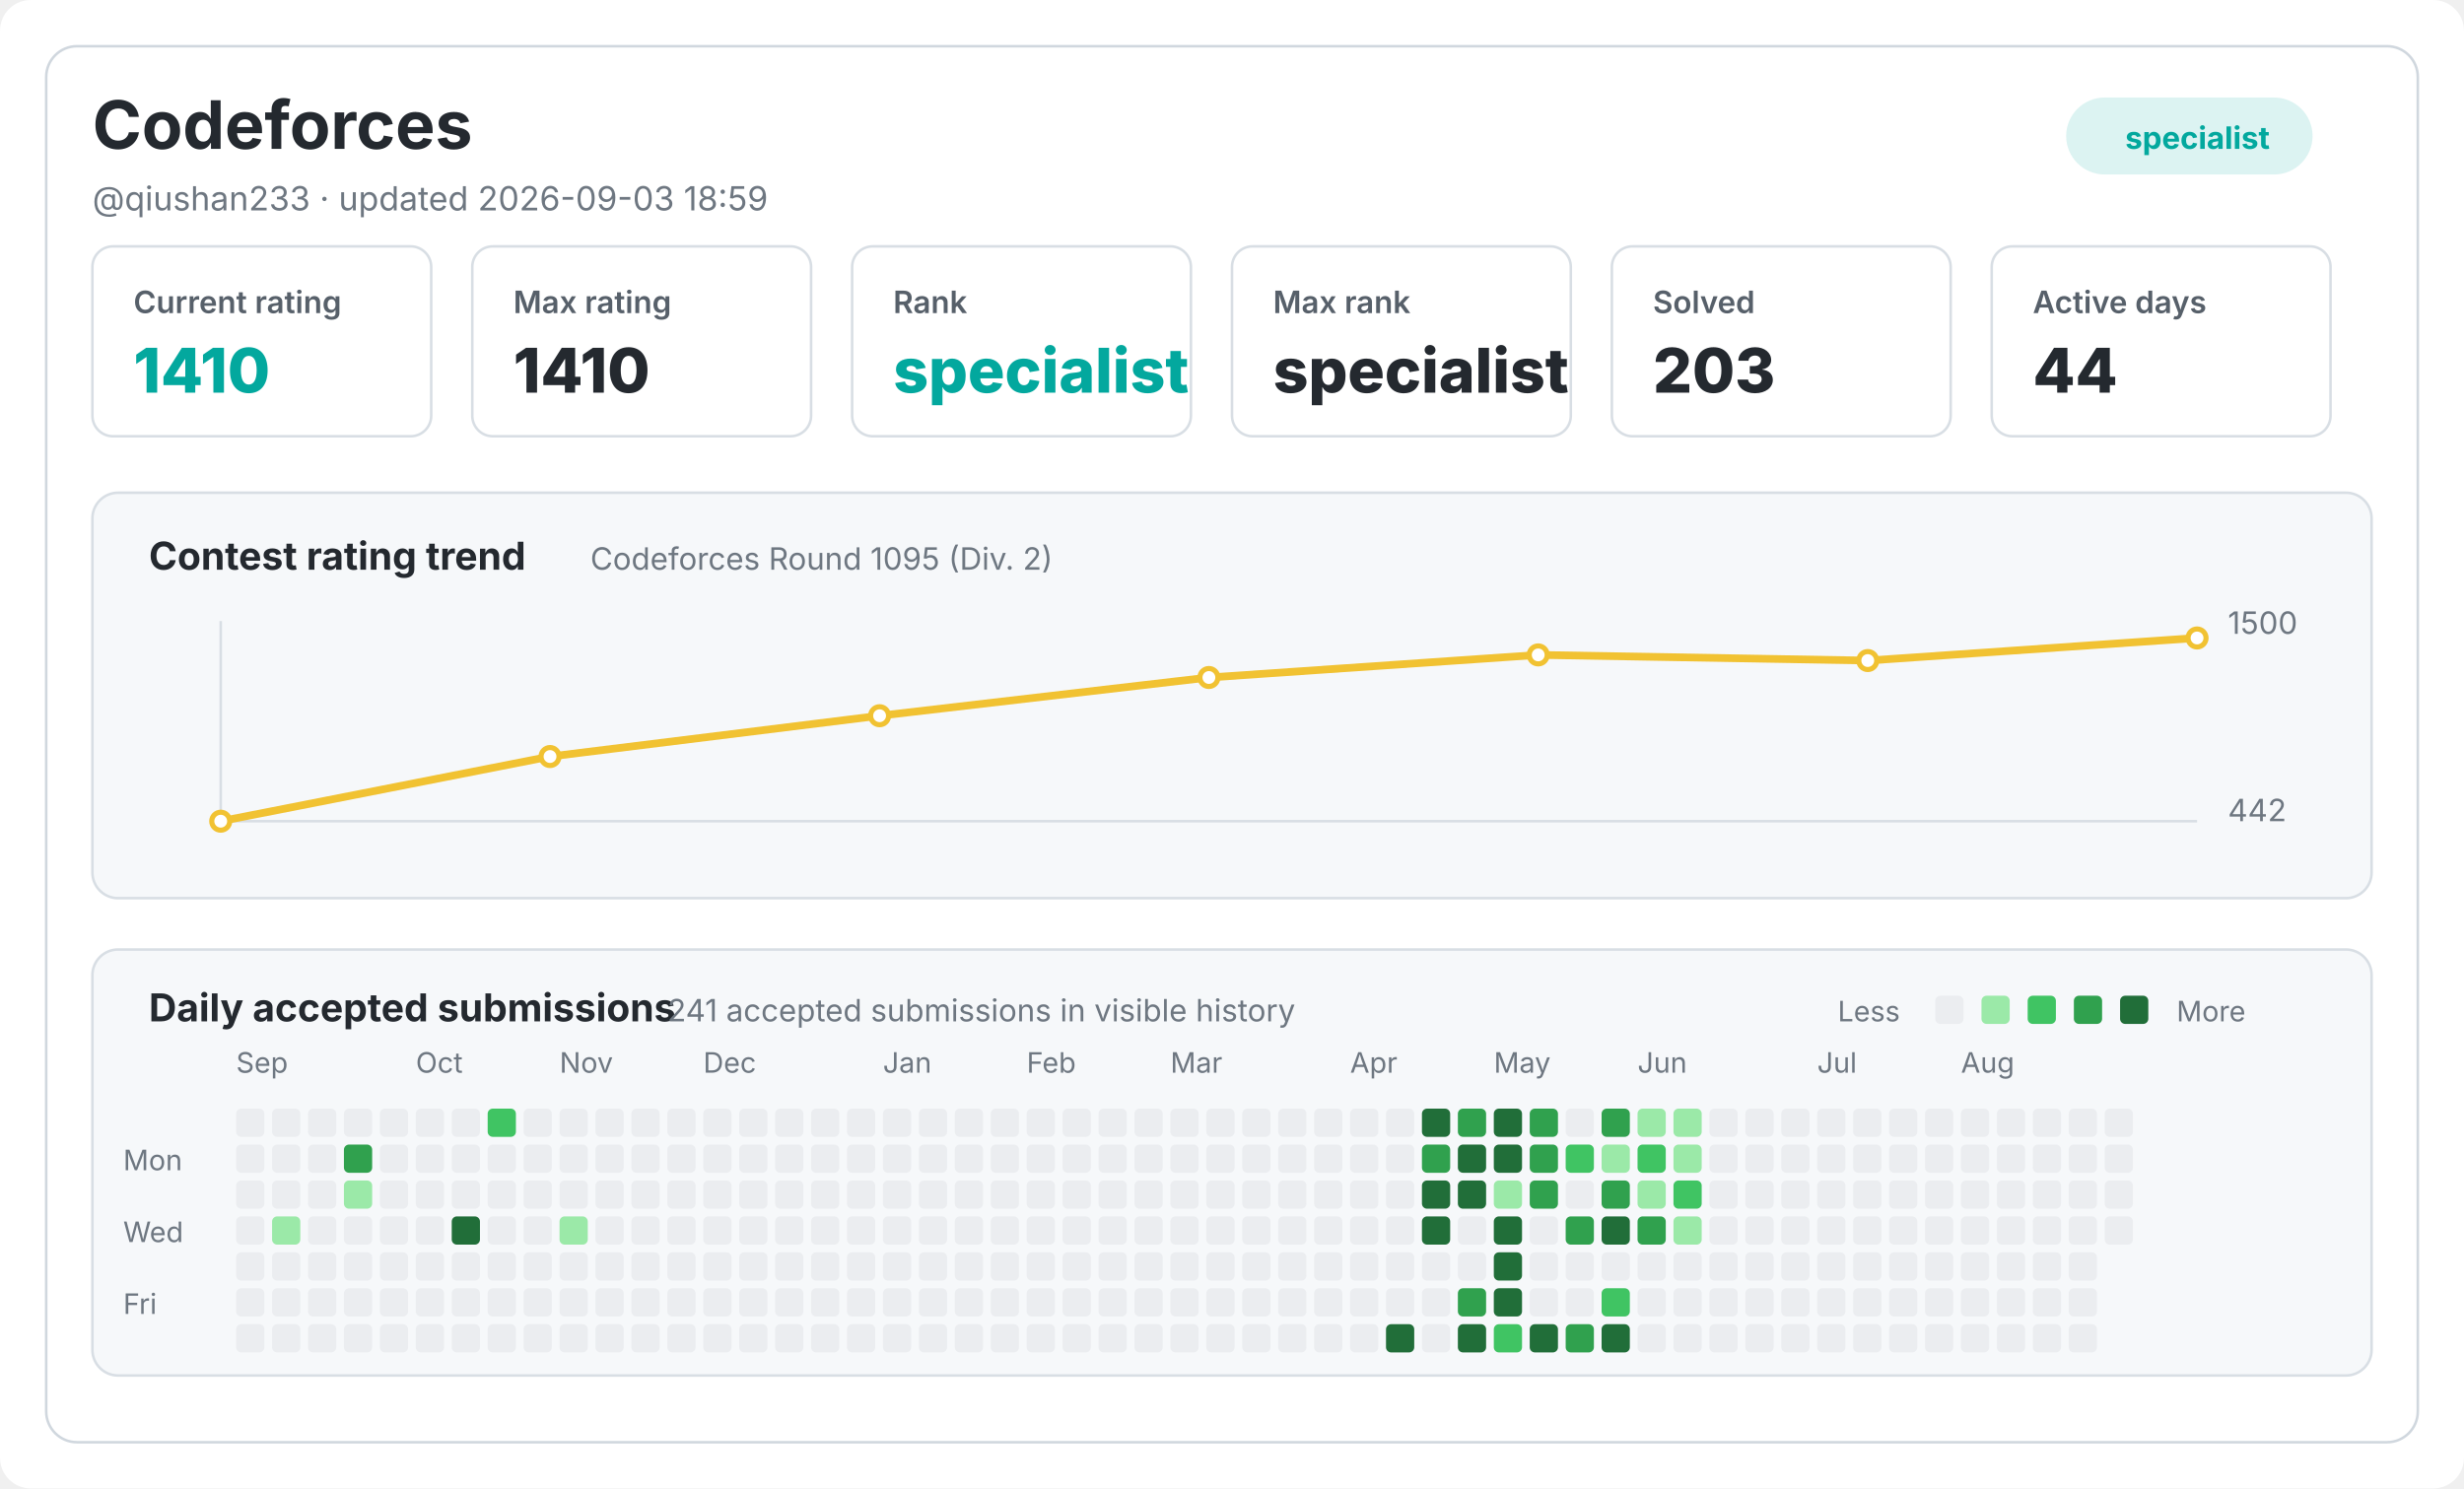
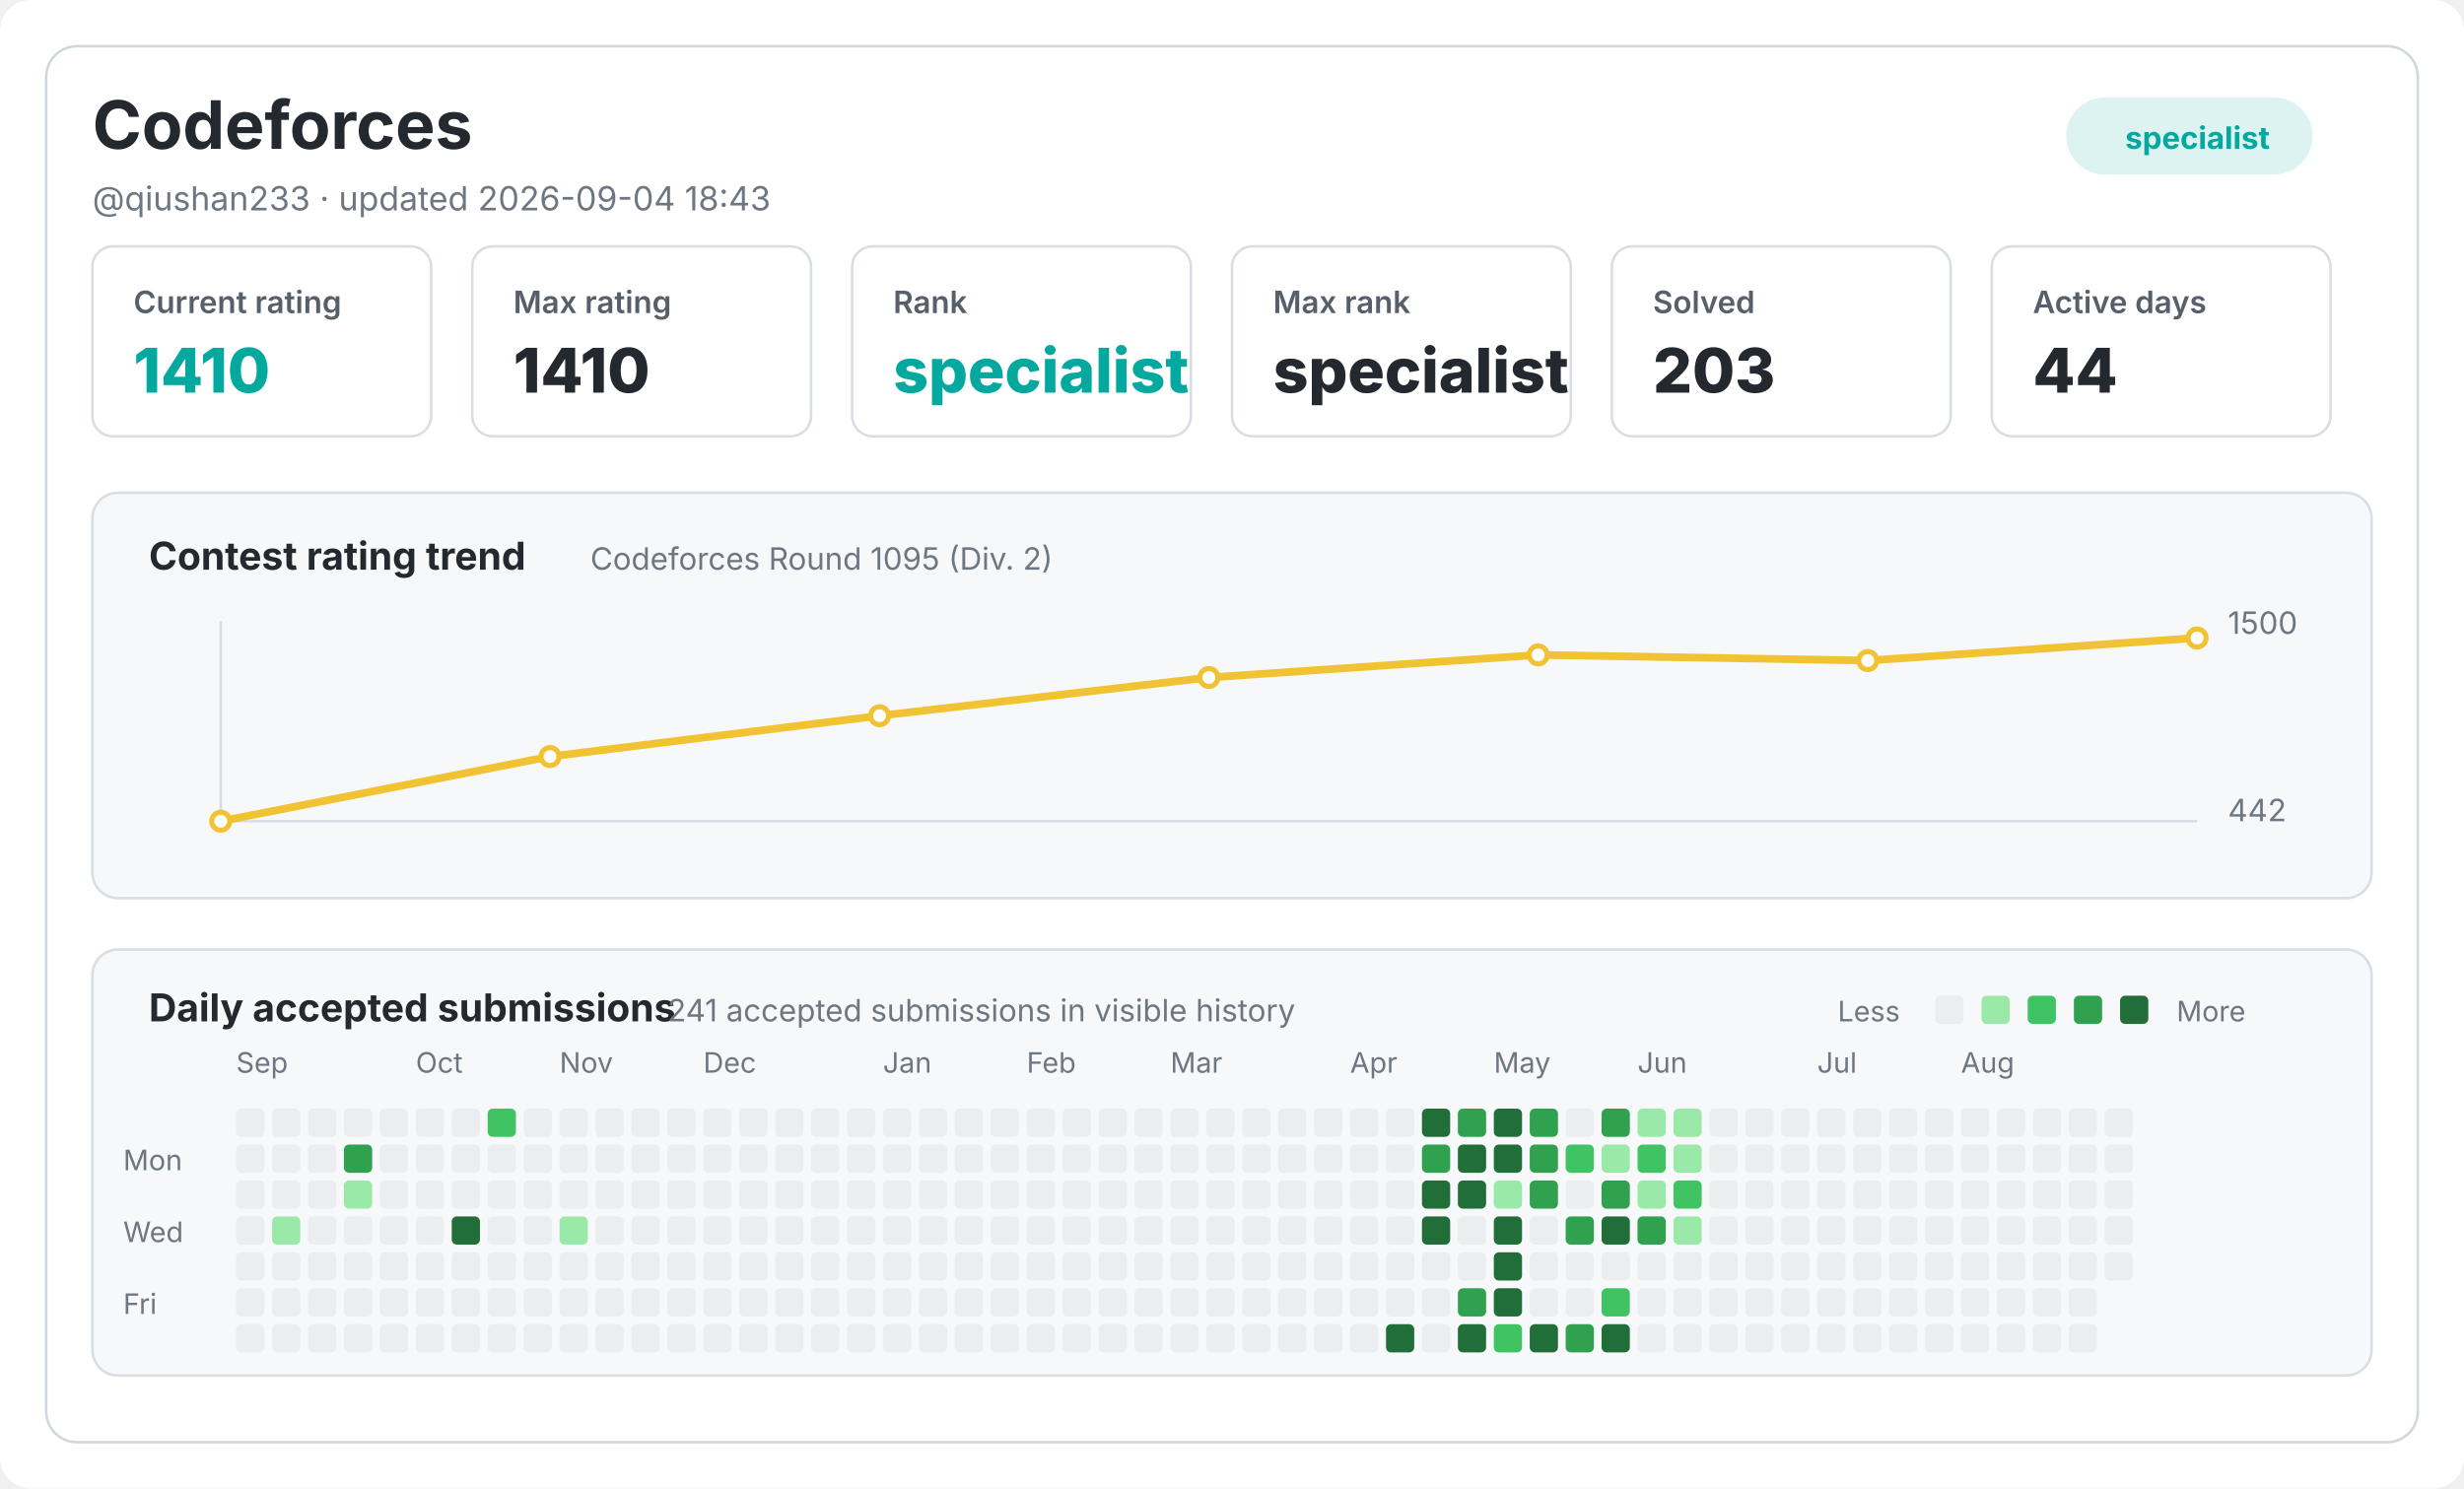
<svg xmlns="http://www.w3.org/2000/svg" width="960" height="580" viewBox="0 0 960 580" role="img" aria-label="Codeforces statistics for qiushan233">
  <style>
  .bg { fill: #ffffff; }
  .shell { fill: #ffffff; stroke: #d0d7de; }
  .soft { fill: #f6f8fa; stroke: #d8dee4; }
  .metric-card { fill: #ffffff; stroke: #d8dee4; }
  .title { font: 700 26px -apple-system,BlinkMacSystemFont,"Segoe UI",sans-serif; fill: #24292f; }
  .subtitle { font: 13px -apple-system,BlinkMacSystemFont,"Segoe UI",sans-serif; fill: #6e7781; }
  .section-title { font: 700 15px -apple-system,BlinkMacSystemFont,"Segoe UI",sans-serif; fill: #24292f; }
  .metric-label { font: 600 12px -apple-system,BlinkMacSystemFont,"Segoe UI",sans-serif; fill: #57606a; }
  .metric-value { font: 800 24px -apple-system,BlinkMacSystemFont,"Segoe UI",sans-serif; fill: #24292f; }
  .muted { font: 12px -apple-system,BlinkMacSystemFont,"Segoe UI",sans-serif; fill: #6e7781; }
  .small { font-size: 11px; }
  .rank { fill: #03a89e; }
  .grid { stroke: #d8dee4; stroke-width: 1; }
  .badge-bg { fill: #03a89e; opacity: 0.14; }
  .badge-text { font: 700 12px -apple-system,BlinkMacSystemFont,"Segoe UI",sans-serif; fill: #03a89e; }
  .heat-cell { cursor: default; transition: stroke 0.12s ease, stroke-width 0.12s ease; }
  .heat-cell:hover { stroke: #0969da; stroke-width: 1.5; }
</style>
  <rect class="bg" width="960" height="580" rx="12" />
  <rect class="shell" x="18" y="18" width="924" height="544" rx="12" />
  <text x="36" y="58" class="title">Codeforces</text>
-   <text x="36" y="82" class="subtitle">@qiushan233 · updated 2026-09-03 18:59</text>
+   <text x="36" y="82" class="subtitle">@qiushan233 · updated 2026-09-04 18:43</text>
  <rect x="805" y="38" width="96" height="30" rx="15" class="badge-bg" />
  <text x="828" y="58" class="badge-text">specialist</text>
  <rect x="36" y="96" width="132" height="74" rx="8" class="metric-card" />
  <text x="52" y="122" class="metric-label">Current rating</text>
  <text x="52" y="153" class="metric-value rank">1410</text>
  <rect x="184" y="96" width="132" height="74" rx="8" class="metric-card" />
  <text x="200" y="122" class="metric-label">Max rating</text>
  <text x="200" y="153" class="metric-value">1410</text>
  <rect x="332" y="96" width="132" height="74" rx="8" class="metric-card" />
  <text x="348" y="122" class="metric-label">Rank</text>
  <text x="348" y="153" class="metric-value rank">specialist</text>
  <rect x="480" y="96" width="132" height="74" rx="8" class="metric-card" />
  <text x="496" y="122" class="metric-label">Max rank</text>
  <text x="496" y="153" class="metric-value">specialist</text>
  <rect x="628" y="96" width="132" height="74" rx="8" class="metric-card" />
  <text x="644" y="122" class="metric-label">Solved</text>
  <text x="644" y="153" class="metric-value">203</text>
  <rect x="776" y="96" width="132" height="74" rx="8" class="metric-card" />
  <text x="792" y="122" class="metric-label">Active days</text>
  <text x="792" y="153" class="metric-value">44</text>
  <rect class="soft" x="36" y="192" width="888" height="158" rx="10" />
  <text x="58" y="222" class="section-title">Contest rating trend</text>
  <text x="230" y="222" class="muted">Codeforces Round 1095 (Div. 2)</text>
  <line x1="86" y1="320" x2="856" y2="320" class="grid" />
  <line x1="86" y1="242" x2="86" y2="320" class="grid" />
  <text x="868" y="247" class="muted">1500</text>
  <text x="868" y="320" class="muted">442</text>
  <polyline points="86.0,320.0 214.3,294.8 342.7,278.9 471.0,264.0 599.3,255.2 727.7,257.4 856.0,248.6" fill="none" stroke="#f1c232" stroke-width="3" stroke-linecap="round" stroke-linejoin="round" />
  <circle cx="86.0" cy="320.0" r="3.5" fill="#fff" stroke="#f1c232" stroke-width="2" />
  <circle cx="214.3" cy="294.8" r="3.5" fill="#fff" stroke="#f1c232" stroke-width="2" />
  <circle cx="342.7" cy="278.9" r="3.5" fill="#fff" stroke="#f1c232" stroke-width="2" />
  <circle cx="471.0" cy="264.0" r="3.5" fill="#fff" stroke="#f1c232" stroke-width="2" />
  <circle cx="599.3" cy="255.2" r="3.5" fill="#fff" stroke="#f1c232" stroke-width="2" />
  <circle cx="727.7" cy="257.4" r="3.5" fill="#fff" stroke="#f1c232" stroke-width="2" />
  <circle cx="856.0" cy="248.6" r="3.5" fill="#fff" stroke="#f1c232" stroke-width="2" />
  <rect class="soft" x="36" y="370" width="888" height="166" rx="10" />
  <text x="58" y="398" class="section-title">Daily accepted submissions</text>
  <text x="260" y="398" class="muted">241 accepted submissions in visible history</text>
  <text x="92" y="418" class="muted small">Sep</text>
  <text x="162" y="418" class="muted small">Oct</text>
  <text x="218" y="418" class="muted small">Nov</text>
  <text x="274" y="418" class="muted small">Dec</text>
  <text x="344" y="418" class="muted small">Jan</text>
  <text x="400" y="418" class="muted small">Feb</text>
  <text x="456" y="418" class="muted small">Mar</text>
  <text x="526" y="418" class="muted small">Apr</text>
  <text x="582" y="418" class="muted small">May</text>
  <text x="638" y="418" class="muted small">Jun</text>
  <text x="708" y="418" class="muted small">Jul</text>
  <text x="764" y="418" class="muted small">Aug</text>
  <text x="48" y="456" class="muted small">Mon</text>
  <text x="48" y="484" class="muted small">Wed</text>
  <text x="48" y="512" class="muted small">Fri</text>
  <rect class="heat-cell" x="92" y="432" width="11" height="11" rx="2" fill="#ebedf0" />
  <rect class="heat-cell" x="92" y="446" width="11" height="11" rx="2" fill="#ebedf0" />
  <rect class="heat-cell" x="92" y="460" width="11" height="11" rx="2" fill="#ebedf0" />
  <rect class="heat-cell" x="92" y="474" width="11" height="11" rx="2" fill="#ebedf0" />
  <rect class="heat-cell" x="92" y="488" width="11" height="11" rx="2" fill="#ebedf0" />
  <rect class="heat-cell" x="92" y="502" width="11" height="11" rx="2" fill="#ebedf0" />
  <rect class="heat-cell" x="92" y="516" width="11" height="11" rx="2" fill="#ebedf0" />
  <rect class="heat-cell" x="106" y="432" width="11" height="11" rx="2" fill="#ebedf0" />
  <rect class="heat-cell" x="106" y="446" width="11" height="11" rx="2" fill="#ebedf0" />
  <rect class="heat-cell" x="106" y="460" width="11" height="11" rx="2" fill="#ebedf0" />
  <rect class="heat-cell" x="106" y="474" width="11" height="11" rx="2" fill="#9be9a8" />
  <rect class="heat-cell" x="106" y="488" width="11" height="11" rx="2" fill="#ebedf0" />
  <rect class="heat-cell" x="106" y="502" width="11" height="11" rx="2" fill="#ebedf0" />
  <rect class="heat-cell" x="106" y="516" width="11" height="11" rx="2" fill="#ebedf0" />
  <rect class="heat-cell" x="120" y="432" width="11" height="11" rx="2" fill="#ebedf0" />
  <rect class="heat-cell" x="120" y="446" width="11" height="11" rx="2" fill="#ebedf0" />
  <rect class="heat-cell" x="120" y="460" width="11" height="11" rx="2" fill="#ebedf0" />
  <rect class="heat-cell" x="120" y="474" width="11" height="11" rx="2" fill="#ebedf0" />
  <rect class="heat-cell" x="120" y="488" width="11" height="11" rx="2" fill="#ebedf0" />
  <rect class="heat-cell" x="120" y="502" width="11" height="11" rx="2" fill="#ebedf0" />
  <rect class="heat-cell" x="120" y="516" width="11" height="11" rx="2" fill="#ebedf0" />
  <rect class="heat-cell" x="134" y="432" width="11" height="11" rx="2" fill="#ebedf0" />
  <rect class="heat-cell" x="134" y="446" width="11" height="11" rx="2" fill="#30a14e" />
  <rect class="heat-cell" x="134" y="460" width="11" height="11" rx="2" fill="#9be9a8" />
  <rect class="heat-cell" x="134" y="474" width="11" height="11" rx="2" fill="#ebedf0" />
  <rect class="heat-cell" x="134" y="488" width="11" height="11" rx="2" fill="#ebedf0" />
  <rect class="heat-cell" x="134" y="502" width="11" height="11" rx="2" fill="#ebedf0" />
  <rect class="heat-cell" x="134" y="516" width="11" height="11" rx="2" fill="#ebedf0" />
  <rect class="heat-cell" x="148" y="432" width="11" height="11" rx="2" fill="#ebedf0" />
  <rect class="heat-cell" x="148" y="446" width="11" height="11" rx="2" fill="#ebedf0" />
  <rect class="heat-cell" x="148" y="460" width="11" height="11" rx="2" fill="#ebedf0" />
  <rect class="heat-cell" x="148" y="474" width="11" height="11" rx="2" fill="#ebedf0" />
  <rect class="heat-cell" x="148" y="488" width="11" height="11" rx="2" fill="#ebedf0" />
  <rect class="heat-cell" x="148" y="502" width="11" height="11" rx="2" fill="#ebedf0" />
  <rect class="heat-cell" x="148" y="516" width="11" height="11" rx="2" fill="#ebedf0" />
  <rect class="heat-cell" x="162" y="432" width="11" height="11" rx="2" fill="#ebedf0" />
  <rect class="heat-cell" x="162" y="446" width="11" height="11" rx="2" fill="#ebedf0" />
  <rect class="heat-cell" x="162" y="460" width="11" height="11" rx="2" fill="#ebedf0" />
  <rect class="heat-cell" x="162" y="474" width="11" height="11" rx="2" fill="#ebedf0" />
  <rect class="heat-cell" x="162" y="488" width="11" height="11" rx="2" fill="#ebedf0" />
  <rect class="heat-cell" x="162" y="502" width="11" height="11" rx="2" fill="#ebedf0" />
  <rect class="heat-cell" x="162" y="516" width="11" height="11" rx="2" fill="#ebedf0" />
  <rect class="heat-cell" x="176" y="432" width="11" height="11" rx="2" fill="#ebedf0" />
  <rect class="heat-cell" x="176" y="446" width="11" height="11" rx="2" fill="#ebedf0" />
  <rect class="heat-cell" x="176" y="460" width="11" height="11" rx="2" fill="#ebedf0" />
  <rect class="heat-cell" x="176" y="474" width="11" height="11" rx="2" fill="#216e39" />
  <rect class="heat-cell" x="176" y="488" width="11" height="11" rx="2" fill="#ebedf0" />
  <rect class="heat-cell" x="176" y="502" width="11" height="11" rx="2" fill="#ebedf0" />
  <rect class="heat-cell" x="176" y="516" width="11" height="11" rx="2" fill="#ebedf0" />
  <rect class="heat-cell" x="190" y="432" width="11" height="11" rx="2" fill="#40c463" />
  <rect class="heat-cell" x="190" y="446" width="11" height="11" rx="2" fill="#ebedf0" />
  <rect class="heat-cell" x="190" y="460" width="11" height="11" rx="2" fill="#ebedf0" />
  <rect class="heat-cell" x="190" y="474" width="11" height="11" rx="2" fill="#ebedf0" />
  <rect class="heat-cell" x="190" y="488" width="11" height="11" rx="2" fill="#ebedf0" />
  <rect class="heat-cell" x="190" y="502" width="11" height="11" rx="2" fill="#ebedf0" />
  <rect class="heat-cell" x="190" y="516" width="11" height="11" rx="2" fill="#ebedf0" />
  <rect class="heat-cell" x="204" y="432" width="11" height="11" rx="2" fill="#ebedf0" />
  <rect class="heat-cell" x="204" y="446" width="11" height="11" rx="2" fill="#ebedf0" />
  <rect class="heat-cell" x="204" y="460" width="11" height="11" rx="2" fill="#ebedf0" />
  <rect class="heat-cell" x="204" y="474" width="11" height="11" rx="2" fill="#ebedf0" />
  <rect class="heat-cell" x="204" y="488" width="11" height="11" rx="2" fill="#ebedf0" />
  <rect class="heat-cell" x="204" y="502" width="11" height="11" rx="2" fill="#ebedf0" />
  <rect class="heat-cell" x="204" y="516" width="11" height="11" rx="2" fill="#ebedf0" />
  <rect class="heat-cell" x="218" y="432" width="11" height="11" rx="2" fill="#ebedf0" />
  <rect class="heat-cell" x="218" y="446" width="11" height="11" rx="2" fill="#ebedf0" />
  <rect class="heat-cell" x="218" y="460" width="11" height="11" rx="2" fill="#ebedf0" />
  <rect class="heat-cell" x="218" y="474" width="11" height="11" rx="2" fill="#9be9a8" />
  <rect class="heat-cell" x="218" y="488" width="11" height="11" rx="2" fill="#ebedf0" />
  <rect class="heat-cell" x="218" y="502" width="11" height="11" rx="2" fill="#ebedf0" />
  <rect class="heat-cell" x="218" y="516" width="11" height="11" rx="2" fill="#ebedf0" />
  <rect class="heat-cell" x="232" y="432" width="11" height="11" rx="2" fill="#ebedf0" />
  <rect class="heat-cell" x="232" y="446" width="11" height="11" rx="2" fill="#ebedf0" />
  <rect class="heat-cell" x="232" y="460" width="11" height="11" rx="2" fill="#ebedf0" />
  <rect class="heat-cell" x="232" y="474" width="11" height="11" rx="2" fill="#ebedf0" />
  <rect class="heat-cell" x="232" y="488" width="11" height="11" rx="2" fill="#ebedf0" />
  <rect class="heat-cell" x="232" y="502" width="11" height="11" rx="2" fill="#ebedf0" />
  <rect class="heat-cell" x="232" y="516" width="11" height="11" rx="2" fill="#ebedf0" />
  <rect class="heat-cell" x="246" y="432" width="11" height="11" rx="2" fill="#ebedf0" />
  <rect class="heat-cell" x="246" y="446" width="11" height="11" rx="2" fill="#ebedf0" />
  <rect class="heat-cell" x="246" y="460" width="11" height="11" rx="2" fill="#ebedf0" />
  <rect class="heat-cell" x="246" y="474" width="11" height="11" rx="2" fill="#ebedf0" />
  <rect class="heat-cell" x="246" y="488" width="11" height="11" rx="2" fill="#ebedf0" />
  <rect class="heat-cell" x="246" y="502" width="11" height="11" rx="2" fill="#ebedf0" />
  <rect class="heat-cell" x="246" y="516" width="11" height="11" rx="2" fill="#ebedf0" />
  <rect class="heat-cell" x="260" y="432" width="11" height="11" rx="2" fill="#ebedf0" />
  <rect class="heat-cell" x="260" y="446" width="11" height="11" rx="2" fill="#ebedf0" />
  <rect class="heat-cell" x="260" y="460" width="11" height="11" rx="2" fill="#ebedf0" />
  <rect class="heat-cell" x="260" y="474" width="11" height="11" rx="2" fill="#ebedf0" />
  <rect class="heat-cell" x="260" y="488" width="11" height="11" rx="2" fill="#ebedf0" />
  <rect class="heat-cell" x="260" y="502" width="11" height="11" rx="2" fill="#ebedf0" />
  <rect class="heat-cell" x="260" y="516" width="11" height="11" rx="2" fill="#ebedf0" />
  <rect class="heat-cell" x="274" y="432" width="11" height="11" rx="2" fill="#ebedf0" />
  <rect class="heat-cell" x="274" y="446" width="11" height="11" rx="2" fill="#ebedf0" />
  <rect class="heat-cell" x="274" y="460" width="11" height="11" rx="2" fill="#ebedf0" />
  <rect class="heat-cell" x="274" y="474" width="11" height="11" rx="2" fill="#ebedf0" />
  <rect class="heat-cell" x="274" y="488" width="11" height="11" rx="2" fill="#ebedf0" />
  <rect class="heat-cell" x="274" y="502" width="11" height="11" rx="2" fill="#ebedf0" />
  <rect class="heat-cell" x="274" y="516" width="11" height="11" rx="2" fill="#ebedf0" />
  <rect class="heat-cell" x="288" y="432" width="11" height="11" rx="2" fill="#ebedf0" />
  <rect class="heat-cell" x="288" y="446" width="11" height="11" rx="2" fill="#ebedf0" />
  <rect class="heat-cell" x="288" y="460" width="11" height="11" rx="2" fill="#ebedf0" />
  <rect class="heat-cell" x="288" y="474" width="11" height="11" rx="2" fill="#ebedf0" />
  <rect class="heat-cell" x="288" y="488" width="11" height="11" rx="2" fill="#ebedf0" />
  <rect class="heat-cell" x="288" y="502" width="11" height="11" rx="2" fill="#ebedf0" />
  <rect class="heat-cell" x="288" y="516" width="11" height="11" rx="2" fill="#ebedf0" />
  <rect class="heat-cell" x="302" y="432" width="11" height="11" rx="2" fill="#ebedf0" />
  <rect class="heat-cell" x="302" y="446" width="11" height="11" rx="2" fill="#ebedf0" />
  <rect class="heat-cell" x="302" y="460" width="11" height="11" rx="2" fill="#ebedf0" />
  <rect class="heat-cell" x="302" y="474" width="11" height="11" rx="2" fill="#ebedf0" />
  <rect class="heat-cell" x="302" y="488" width="11" height="11" rx="2" fill="#ebedf0" />
  <rect class="heat-cell" x="302" y="502" width="11" height="11" rx="2" fill="#ebedf0" />
  <rect class="heat-cell" x="302" y="516" width="11" height="11" rx="2" fill="#ebedf0" />
  <rect class="heat-cell" x="316" y="432" width="11" height="11" rx="2" fill="#ebedf0" />
  <rect class="heat-cell" x="316" y="446" width="11" height="11" rx="2" fill="#ebedf0" />
  <rect class="heat-cell" x="316" y="460" width="11" height="11" rx="2" fill="#ebedf0" />
  <rect class="heat-cell" x="316" y="474" width="11" height="11" rx="2" fill="#ebedf0" />
  <rect class="heat-cell" x="316" y="488" width="11" height="11" rx="2" fill="#ebedf0" />
  <rect class="heat-cell" x="316" y="502" width="11" height="11" rx="2" fill="#ebedf0" />
  <rect class="heat-cell" x="316" y="516" width="11" height="11" rx="2" fill="#ebedf0" />
  <rect class="heat-cell" x="330" y="432" width="11" height="11" rx="2" fill="#ebedf0" />
  <rect class="heat-cell" x="330" y="446" width="11" height="11" rx="2" fill="#ebedf0" />
  <rect class="heat-cell" x="330" y="460" width="11" height="11" rx="2" fill="#ebedf0" />
  <rect class="heat-cell" x="330" y="474" width="11" height="11" rx="2" fill="#ebedf0" />
  <rect class="heat-cell" x="330" y="488" width="11" height="11" rx="2" fill="#ebedf0" />
  <rect class="heat-cell" x="330" y="502" width="11" height="11" rx="2" fill="#ebedf0" />
  <rect class="heat-cell" x="330" y="516" width="11" height="11" rx="2" fill="#ebedf0" />
  <rect class="heat-cell" x="344" y="432" width="11" height="11" rx="2" fill="#ebedf0" />
  <rect class="heat-cell" x="344" y="446" width="11" height="11" rx="2" fill="#ebedf0" />
  <rect class="heat-cell" x="344" y="460" width="11" height="11" rx="2" fill="#ebedf0" />
  <rect class="heat-cell" x="344" y="474" width="11" height="11" rx="2" fill="#ebedf0" />
  <rect class="heat-cell" x="344" y="488" width="11" height="11" rx="2" fill="#ebedf0" />
  <rect class="heat-cell" x="344" y="502" width="11" height="11" rx="2" fill="#ebedf0" />
  <rect class="heat-cell" x="344" y="516" width="11" height="11" rx="2" fill="#ebedf0" />
  <rect class="heat-cell" x="358" y="432" width="11" height="11" rx="2" fill="#ebedf0" />
  <rect class="heat-cell" x="358" y="446" width="11" height="11" rx="2" fill="#ebedf0" />
  <rect class="heat-cell" x="358" y="460" width="11" height="11" rx="2" fill="#ebedf0" />
  <rect class="heat-cell" x="358" y="474" width="11" height="11" rx="2" fill="#ebedf0" />
  <rect class="heat-cell" x="358" y="488" width="11" height="11" rx="2" fill="#ebedf0" />
  <rect class="heat-cell" x="358" y="502" width="11" height="11" rx="2" fill="#ebedf0" />
  <rect class="heat-cell" x="358" y="516" width="11" height="11" rx="2" fill="#ebedf0" />
  <rect class="heat-cell" x="372" y="432" width="11" height="11" rx="2" fill="#ebedf0" />
  <rect class="heat-cell" x="372" y="446" width="11" height="11" rx="2" fill="#ebedf0" />
  <rect class="heat-cell" x="372" y="460" width="11" height="11" rx="2" fill="#ebedf0" />
  <rect class="heat-cell" x="372" y="474" width="11" height="11" rx="2" fill="#ebedf0" />
  <rect class="heat-cell" x="372" y="488" width="11" height="11" rx="2" fill="#ebedf0" />
  <rect class="heat-cell" x="372" y="502" width="11" height="11" rx="2" fill="#ebedf0" />
  <rect class="heat-cell" x="372" y="516" width="11" height="11" rx="2" fill="#ebedf0" />
  <rect class="heat-cell" x="386" y="432" width="11" height="11" rx="2" fill="#ebedf0" />
  <rect class="heat-cell" x="386" y="446" width="11" height="11" rx="2" fill="#ebedf0" />
  <rect class="heat-cell" x="386" y="460" width="11" height="11" rx="2" fill="#ebedf0" />
  <rect class="heat-cell" x="386" y="474" width="11" height="11" rx="2" fill="#ebedf0" />
  <rect class="heat-cell" x="386" y="488" width="11" height="11" rx="2" fill="#ebedf0" />
  <rect class="heat-cell" x="386" y="502" width="11" height="11" rx="2" fill="#ebedf0" />
  <rect class="heat-cell" x="386" y="516" width="11" height="11" rx="2" fill="#ebedf0" />
  <rect class="heat-cell" x="400" y="432" width="11" height="11" rx="2" fill="#ebedf0" />
  <rect class="heat-cell" x="400" y="446" width="11" height="11" rx="2" fill="#ebedf0" />
  <rect class="heat-cell" x="400" y="460" width="11" height="11" rx="2" fill="#ebedf0" />
  <rect class="heat-cell" x="400" y="474" width="11" height="11" rx="2" fill="#ebedf0" />
  <rect class="heat-cell" x="400" y="488" width="11" height="11" rx="2" fill="#ebedf0" />
  <rect class="heat-cell" x="400" y="502" width="11" height="11" rx="2" fill="#ebedf0" />
  <rect class="heat-cell" x="400" y="516" width="11" height="11" rx="2" fill="#ebedf0" />
  <rect class="heat-cell" x="414" y="432" width="11" height="11" rx="2" fill="#ebedf0" />
  <rect class="heat-cell" x="414" y="446" width="11" height="11" rx="2" fill="#ebedf0" />
  <rect class="heat-cell" x="414" y="460" width="11" height="11" rx="2" fill="#ebedf0" />
  <rect class="heat-cell" x="414" y="474" width="11" height="11" rx="2" fill="#ebedf0" />
  <rect class="heat-cell" x="414" y="488" width="11" height="11" rx="2" fill="#ebedf0" />
  <rect class="heat-cell" x="414" y="502" width="11" height="11" rx="2" fill="#ebedf0" />
  <rect class="heat-cell" x="414" y="516" width="11" height="11" rx="2" fill="#ebedf0" />
  <rect class="heat-cell" x="428" y="432" width="11" height="11" rx="2" fill="#ebedf0" />
  <rect class="heat-cell" x="428" y="446" width="11" height="11" rx="2" fill="#ebedf0" />
  <rect class="heat-cell" x="428" y="460" width="11" height="11" rx="2" fill="#ebedf0" />
  <rect class="heat-cell" x="428" y="474" width="11" height="11" rx="2" fill="#ebedf0" />
  <rect class="heat-cell" x="428" y="488" width="11" height="11" rx="2" fill="#ebedf0" />
  <rect class="heat-cell" x="428" y="502" width="11" height="11" rx="2" fill="#ebedf0" />
  <rect class="heat-cell" x="428" y="516" width="11" height="11" rx="2" fill="#ebedf0" />
  <rect class="heat-cell" x="442" y="432" width="11" height="11" rx="2" fill="#ebedf0" />
  <rect class="heat-cell" x="442" y="446" width="11" height="11" rx="2" fill="#ebedf0" />
  <rect class="heat-cell" x="442" y="460" width="11" height="11" rx="2" fill="#ebedf0" />
  <rect class="heat-cell" x="442" y="474" width="11" height="11" rx="2" fill="#ebedf0" />
  <rect class="heat-cell" x="442" y="488" width="11" height="11" rx="2" fill="#ebedf0" />
  <rect class="heat-cell" x="442" y="502" width="11" height="11" rx="2" fill="#ebedf0" />
  <rect class="heat-cell" x="442" y="516" width="11" height="11" rx="2" fill="#ebedf0" />
  <rect class="heat-cell" x="456" y="432" width="11" height="11" rx="2" fill="#ebedf0" />
  <rect class="heat-cell" x="456" y="446" width="11" height="11" rx="2" fill="#ebedf0" />
  <rect class="heat-cell" x="456" y="460" width="11" height="11" rx="2" fill="#ebedf0" />
  <rect class="heat-cell" x="456" y="474" width="11" height="11" rx="2" fill="#ebedf0" />
  <rect class="heat-cell" x="456" y="488" width="11" height="11" rx="2" fill="#ebedf0" />
  <rect class="heat-cell" x="456" y="502" width="11" height="11" rx="2" fill="#ebedf0" />
  <rect class="heat-cell" x="456" y="516" width="11" height="11" rx="2" fill="#ebedf0" />
  <rect class="heat-cell" x="470" y="432" width="11" height="11" rx="2" fill="#ebedf0" />
  <rect class="heat-cell" x="470" y="446" width="11" height="11" rx="2" fill="#ebedf0" />
  <rect class="heat-cell" x="470" y="460" width="11" height="11" rx="2" fill="#ebedf0" />
  <rect class="heat-cell" x="470" y="474" width="11" height="11" rx="2" fill="#ebedf0" />
  <rect class="heat-cell" x="470" y="488" width="11" height="11" rx="2" fill="#ebedf0" />
  <rect class="heat-cell" x="470" y="502" width="11" height="11" rx="2" fill="#ebedf0" />
  <rect class="heat-cell" x="470" y="516" width="11" height="11" rx="2" fill="#ebedf0" />
  <rect class="heat-cell" x="484" y="432" width="11" height="11" rx="2" fill="#ebedf0" />
  <rect class="heat-cell" x="484" y="446" width="11" height="11" rx="2" fill="#ebedf0" />
  <rect class="heat-cell" x="484" y="460" width="11" height="11" rx="2" fill="#ebedf0" />
  <rect class="heat-cell" x="484" y="474" width="11" height="11" rx="2" fill="#ebedf0" />
  <rect class="heat-cell" x="484" y="488" width="11" height="11" rx="2" fill="#ebedf0" />
  <rect class="heat-cell" x="484" y="502" width="11" height="11" rx="2" fill="#ebedf0" />
  <rect class="heat-cell" x="484" y="516" width="11" height="11" rx="2" fill="#ebedf0" />
  <rect class="heat-cell" x="498" y="432" width="11" height="11" rx="2" fill="#ebedf0" />
  <rect class="heat-cell" x="498" y="446" width="11" height="11" rx="2" fill="#ebedf0" />
  <rect class="heat-cell" x="498" y="460" width="11" height="11" rx="2" fill="#ebedf0" />
  <rect class="heat-cell" x="498" y="474" width="11" height="11" rx="2" fill="#ebedf0" />
  <rect class="heat-cell" x="498" y="488" width="11" height="11" rx="2" fill="#ebedf0" />
  <rect class="heat-cell" x="498" y="502" width="11" height="11" rx="2" fill="#ebedf0" />
  <rect class="heat-cell" x="498" y="516" width="11" height="11" rx="2" fill="#ebedf0" />
  <rect class="heat-cell" x="512" y="432" width="11" height="11" rx="2" fill="#ebedf0" />
  <rect class="heat-cell" x="512" y="446" width="11" height="11" rx="2" fill="#ebedf0" />
  <rect class="heat-cell" x="512" y="460" width="11" height="11" rx="2" fill="#ebedf0" />
  <rect class="heat-cell" x="512" y="474" width="11" height="11" rx="2" fill="#ebedf0" />
  <rect class="heat-cell" x="512" y="488" width="11" height="11" rx="2" fill="#ebedf0" />
  <rect class="heat-cell" x="512" y="502" width="11" height="11" rx="2" fill="#ebedf0" />
  <rect class="heat-cell" x="512" y="516" width="11" height="11" rx="2" fill="#ebedf0" />
  <rect class="heat-cell" x="526" y="432" width="11" height="11" rx="2" fill="#ebedf0" />
  <rect class="heat-cell" x="526" y="446" width="11" height="11" rx="2" fill="#ebedf0" />
  <rect class="heat-cell" x="526" y="460" width="11" height="11" rx="2" fill="#ebedf0" />
  <rect class="heat-cell" x="526" y="474" width="11" height="11" rx="2" fill="#ebedf0" />
  <rect class="heat-cell" x="526" y="488" width="11" height="11" rx="2" fill="#ebedf0" />
  <rect class="heat-cell" x="526" y="502" width="11" height="11" rx="2" fill="#ebedf0" />
  <rect class="heat-cell" x="526" y="516" width="11" height="11" rx="2" fill="#ebedf0" />
  <rect class="heat-cell" x="540" y="432" width="11" height="11" rx="2" fill="#ebedf0" />
  <rect class="heat-cell" x="540" y="446" width="11" height="11" rx="2" fill="#ebedf0" />
  <rect class="heat-cell" x="540" y="460" width="11" height="11" rx="2" fill="#ebedf0" />
  <rect class="heat-cell" x="540" y="474" width="11" height="11" rx="2" fill="#ebedf0" />
  <rect class="heat-cell" x="540" y="488" width="11" height="11" rx="2" fill="#ebedf0" />
  <rect class="heat-cell" x="540" y="502" width="11" height="11" rx="2" fill="#ebedf0" />
  <rect class="heat-cell" x="540" y="516" width="11" height="11" rx="2" fill="#216e39" />
  <rect class="heat-cell" x="554" y="432" width="11" height="11" rx="2" fill="#216e39" />
  <rect class="heat-cell" x="554" y="446" width="11" height="11" rx="2" fill="#30a14e" />
  <rect class="heat-cell" x="554" y="460" width="11" height="11" rx="2" fill="#216e39" />
  <rect class="heat-cell" x="554" y="474" width="11" height="11" rx="2" fill="#216e39" />
  <rect class="heat-cell" x="554" y="488" width="11" height="11" rx="2" fill="#ebedf0" />
  <rect class="heat-cell" x="554" y="502" width="11" height="11" rx="2" fill="#ebedf0" />
  <rect class="heat-cell" x="554" y="516" width="11" height="11" rx="2" fill="#ebedf0" />
  <rect class="heat-cell" x="568" y="432" width="11" height="11" rx="2" fill="#30a14e" />
  <rect class="heat-cell" x="568" y="446" width="11" height="11" rx="2" fill="#216e39" />
  <rect class="heat-cell" x="568" y="460" width="11" height="11" rx="2" fill="#216e39" />
  <rect class="heat-cell" x="568" y="474" width="11" height="11" rx="2" fill="#ebedf0" />
  <rect class="heat-cell" x="568" y="488" width="11" height="11" rx="2" fill="#ebedf0" />
  <rect class="heat-cell" x="568" y="502" width="11" height="11" rx="2" fill="#30a14e" />
  <rect class="heat-cell" x="568" y="516" width="11" height="11" rx="2" fill="#216e39" />
  <rect class="heat-cell" x="582" y="432" width="11" height="11" rx="2" fill="#216e39" />
  <rect class="heat-cell" x="582" y="446" width="11" height="11" rx="2" fill="#216e39" />
  <rect class="heat-cell" x="582" y="460" width="11" height="11" rx="2" fill="#9be9a8" />
  <rect class="heat-cell" x="582" y="474" width="11" height="11" rx="2" fill="#216e39" />
  <rect class="heat-cell" x="582" y="488" width="11" height="11" rx="2" fill="#216e39" />
  <rect class="heat-cell" x="582" y="502" width="11" height="11" rx="2" fill="#216e39" />
  <rect class="heat-cell" x="582" y="516" width="11" height="11" rx="2" fill="#40c463" />
  <rect class="heat-cell" x="596" y="432" width="11" height="11" rx="2" fill="#30a14e" />
  <rect class="heat-cell" x="596" y="446" width="11" height="11" rx="2" fill="#30a14e" />
  <rect class="heat-cell" x="596" y="460" width="11" height="11" rx="2" fill="#30a14e" />
  <rect class="heat-cell" x="596" y="474" width="11" height="11" rx="2" fill="#ebedf0" />
  <rect class="heat-cell" x="596" y="488" width="11" height="11" rx="2" fill="#ebedf0" />
  <rect class="heat-cell" x="596" y="502" width="11" height="11" rx="2" fill="#ebedf0" />
  <rect class="heat-cell" x="596" y="516" width="11" height="11" rx="2" fill="#216e39" />
  <rect class="heat-cell" x="610" y="432" width="11" height="11" rx="2" fill="#ebedf0" />
  <rect class="heat-cell" x="610" y="446" width="11" height="11" rx="2" fill="#40c463" />
  <rect class="heat-cell" x="610" y="460" width="11" height="11" rx="2" fill="#ebedf0" />
  <rect class="heat-cell" x="610" y="474" width="11" height="11" rx="2" fill="#30a14e" />
  <rect class="heat-cell" x="610" y="488" width="11" height="11" rx="2" fill="#ebedf0" />
  <rect class="heat-cell" x="610" y="502" width="11" height="11" rx="2" fill="#ebedf0" />
  <rect class="heat-cell" x="610" y="516" width="11" height="11" rx="2" fill="#30a14e" />
  <rect class="heat-cell" x="624" y="432" width="11" height="11" rx="2" fill="#30a14e" />
  <rect class="heat-cell" x="624" y="446" width="11" height="11" rx="2" fill="#9be9a8" />
  <rect class="heat-cell" x="624" y="460" width="11" height="11" rx="2" fill="#30a14e" />
  <rect class="heat-cell" x="624" y="474" width="11" height="11" rx="2" fill="#216e39" />
  <rect class="heat-cell" x="624" y="488" width="11" height="11" rx="2" fill="#ebedf0" />
  <rect class="heat-cell" x="624" y="502" width="11" height="11" rx="2" fill="#40c463" />
  <rect class="heat-cell" x="624" y="516" width="11" height="11" rx="2" fill="#216e39" />
  <rect class="heat-cell" x="638" y="432" width="11" height="11" rx="2" fill="#9be9a8" />
  <rect class="heat-cell" x="638" y="446" width="11" height="11" rx="2" fill="#40c463" />
  <rect class="heat-cell" x="638" y="460" width="11" height="11" rx="2" fill="#9be9a8" />
  <rect class="heat-cell" x="638" y="474" width="11" height="11" rx="2" fill="#30a14e" />
  <rect class="heat-cell" x="638" y="488" width="11" height="11" rx="2" fill="#ebedf0" />
  <rect class="heat-cell" x="638" y="502" width="11" height="11" rx="2" fill="#ebedf0" />
  <rect class="heat-cell" x="638" y="516" width="11" height="11" rx="2" fill="#ebedf0" />
  <rect class="heat-cell" x="652" y="432" width="11" height="11" rx="2" fill="#9be9a8" />
  <rect class="heat-cell" x="652" y="446" width="11" height="11" rx="2" fill="#9be9a8" />
  <rect class="heat-cell" x="652" y="460" width="11" height="11" rx="2" fill="#40c463" />
  <rect class="heat-cell" x="652" y="474" width="11" height="11" rx="2" fill="#9be9a8" />
  <rect class="heat-cell" x="652" y="488" width="11" height="11" rx="2" fill="#ebedf0" />
  <rect class="heat-cell" x="652" y="502" width="11" height="11" rx="2" fill="#ebedf0" />
  <rect class="heat-cell" x="652" y="516" width="11" height="11" rx="2" fill="#ebedf0" />
  <rect class="heat-cell" x="666" y="432" width="11" height="11" rx="2" fill="#ebedf0" />
  <rect class="heat-cell" x="666" y="446" width="11" height="11" rx="2" fill="#ebedf0" />
  <rect class="heat-cell" x="666" y="460" width="11" height="11" rx="2" fill="#ebedf0" />
  <rect class="heat-cell" x="666" y="474" width="11" height="11" rx="2" fill="#ebedf0" />
  <rect class="heat-cell" x="666" y="488" width="11" height="11" rx="2" fill="#ebedf0" />
  <rect class="heat-cell" x="666" y="502" width="11" height="11" rx="2" fill="#ebedf0" />
  <rect class="heat-cell" x="666" y="516" width="11" height="11" rx="2" fill="#ebedf0" />
  <rect class="heat-cell" x="680" y="432" width="11" height="11" rx="2" fill="#ebedf0" />
  <rect class="heat-cell" x="680" y="446" width="11" height="11" rx="2" fill="#ebedf0" />
  <rect class="heat-cell" x="680" y="460" width="11" height="11" rx="2" fill="#ebedf0" />
  <rect class="heat-cell" x="680" y="474" width="11" height="11" rx="2" fill="#ebedf0" />
  <rect class="heat-cell" x="680" y="488" width="11" height="11" rx="2" fill="#ebedf0" />
  <rect class="heat-cell" x="680" y="502" width="11" height="11" rx="2" fill="#ebedf0" />
  <rect class="heat-cell" x="680" y="516" width="11" height="11" rx="2" fill="#ebedf0" />
  <rect class="heat-cell" x="694" y="432" width="11" height="11" rx="2" fill="#ebedf0" />
  <rect class="heat-cell" x="694" y="446" width="11" height="11" rx="2" fill="#ebedf0" />
  <rect class="heat-cell" x="694" y="460" width="11" height="11" rx="2" fill="#ebedf0" />
  <rect class="heat-cell" x="694" y="474" width="11" height="11" rx="2" fill="#ebedf0" />
  <rect class="heat-cell" x="694" y="488" width="11" height="11" rx="2" fill="#ebedf0" />
  <rect class="heat-cell" x="694" y="502" width="11" height="11" rx="2" fill="#ebedf0" />
  <rect class="heat-cell" x="694" y="516" width="11" height="11" rx="2" fill="#ebedf0" />
  <rect class="heat-cell" x="708" y="432" width="11" height="11" rx="2" fill="#ebedf0" />
  <rect class="heat-cell" x="708" y="446" width="11" height="11" rx="2" fill="#ebedf0" />
  <rect class="heat-cell" x="708" y="460" width="11" height="11" rx="2" fill="#ebedf0" />
  <rect class="heat-cell" x="708" y="474" width="11" height="11" rx="2" fill="#ebedf0" />
  <rect class="heat-cell" x="708" y="488" width="11" height="11" rx="2" fill="#ebedf0" />
  <rect class="heat-cell" x="708" y="502" width="11" height="11" rx="2" fill="#ebedf0" />
  <rect class="heat-cell" x="708" y="516" width="11" height="11" rx="2" fill="#ebedf0" />
  <rect class="heat-cell" x="722" y="432" width="11" height="11" rx="2" fill="#ebedf0" />
  <rect class="heat-cell" x="722" y="446" width="11" height="11" rx="2" fill="#ebedf0" />
  <rect class="heat-cell" x="722" y="460" width="11" height="11" rx="2" fill="#ebedf0" />
  <rect class="heat-cell" x="722" y="474" width="11" height="11" rx="2" fill="#ebedf0" />
  <rect class="heat-cell" x="722" y="488" width="11" height="11" rx="2" fill="#ebedf0" />
  <rect class="heat-cell" x="722" y="502" width="11" height="11" rx="2" fill="#ebedf0" />
  <rect class="heat-cell" x="722" y="516" width="11" height="11" rx="2" fill="#ebedf0" />
  <rect class="heat-cell" x="736" y="432" width="11" height="11" rx="2" fill="#ebedf0" />
  <rect class="heat-cell" x="736" y="446" width="11" height="11" rx="2" fill="#ebedf0" />
  <rect class="heat-cell" x="736" y="460" width="11" height="11" rx="2" fill="#ebedf0" />
  <rect class="heat-cell" x="736" y="474" width="11" height="11" rx="2" fill="#ebedf0" />
  <rect class="heat-cell" x="736" y="488" width="11" height="11" rx="2" fill="#ebedf0" />
  <rect class="heat-cell" x="736" y="502" width="11" height="11" rx="2" fill="#ebedf0" />
  <rect class="heat-cell" x="736" y="516" width="11" height="11" rx="2" fill="#ebedf0" />
  <rect class="heat-cell" x="750" y="432" width="11" height="11" rx="2" fill="#ebedf0" />
  <rect class="heat-cell" x="750" y="446" width="11" height="11" rx="2" fill="#ebedf0" />
  <rect class="heat-cell" x="750" y="460" width="11" height="11" rx="2" fill="#ebedf0" />
  <rect class="heat-cell" x="750" y="474" width="11" height="11" rx="2" fill="#ebedf0" />
  <rect class="heat-cell" x="750" y="488" width="11" height="11" rx="2" fill="#ebedf0" />
  <rect class="heat-cell" x="750" y="502" width="11" height="11" rx="2" fill="#ebedf0" />
  <rect class="heat-cell" x="750" y="516" width="11" height="11" rx="2" fill="#ebedf0" />
  <rect class="heat-cell" x="764" y="432" width="11" height="11" rx="2" fill="#ebedf0" />
  <rect class="heat-cell" x="764" y="446" width="11" height="11" rx="2" fill="#ebedf0" />
  <rect class="heat-cell" x="764" y="460" width="11" height="11" rx="2" fill="#ebedf0" />
  <rect class="heat-cell" x="764" y="474" width="11" height="11" rx="2" fill="#ebedf0" />
  <rect class="heat-cell" x="764" y="488" width="11" height="11" rx="2" fill="#ebedf0" />
  <rect class="heat-cell" x="764" y="502" width="11" height="11" rx="2" fill="#ebedf0" />
  <rect class="heat-cell" x="764" y="516" width="11" height="11" rx="2" fill="#ebedf0" />
  <rect class="heat-cell" x="778" y="432" width="11" height="11" rx="2" fill="#ebedf0" />
  <rect class="heat-cell" x="778" y="446" width="11" height="11" rx="2" fill="#ebedf0" />
  <rect class="heat-cell" x="778" y="460" width="11" height="11" rx="2" fill="#ebedf0" />
  <rect class="heat-cell" x="778" y="474" width="11" height="11" rx="2" fill="#ebedf0" />
  <rect class="heat-cell" x="778" y="488" width="11" height="11" rx="2" fill="#ebedf0" />
  <rect class="heat-cell" x="778" y="502" width="11" height="11" rx="2" fill="#ebedf0" />
  <rect class="heat-cell" x="778" y="516" width="11" height="11" rx="2" fill="#ebedf0" />
  <rect class="heat-cell" x="792" y="432" width="11" height="11" rx="2" fill="#ebedf0" />
  <rect class="heat-cell" x="792" y="446" width="11" height="11" rx="2" fill="#ebedf0" />
  <rect class="heat-cell" x="792" y="460" width="11" height="11" rx="2" fill="#ebedf0" />
  <rect class="heat-cell" x="792" y="474" width="11" height="11" rx="2" fill="#ebedf0" />
  <rect class="heat-cell" x="792" y="488" width="11" height="11" rx="2" fill="#ebedf0" />
  <rect class="heat-cell" x="792" y="502" width="11" height="11" rx="2" fill="#ebedf0" />
  <rect class="heat-cell" x="792" y="516" width="11" height="11" rx="2" fill="#ebedf0" />
  <rect class="heat-cell" x="806" y="432" width="11" height="11" rx="2" fill="#ebedf0" />
  <rect class="heat-cell" x="806" y="446" width="11" height="11" rx="2" fill="#ebedf0" />
  <rect class="heat-cell" x="806" y="460" width="11" height="11" rx="2" fill="#ebedf0" />
  <rect class="heat-cell" x="806" y="474" width="11" height="11" rx="2" fill="#ebedf0" />
  <rect class="heat-cell" x="806" y="488" width="11" height="11" rx="2" fill="#ebedf0" />
  <rect class="heat-cell" x="806" y="502" width="11" height="11" rx="2" fill="#ebedf0" />
  <rect class="heat-cell" x="806" y="516" width="11" height="11" rx="2" fill="#ebedf0" />
  <rect class="heat-cell" x="820" y="432" width="11" height="11" rx="2" fill="#ebedf0" />
  <rect class="heat-cell" x="820" y="446" width="11" height="11" rx="2" fill="#ebedf0" />
  <rect class="heat-cell" x="820" y="460" width="11" height="11" rx="2" fill="#ebedf0" />
  <rect class="heat-cell" x="820" y="474" width="11" height="11" rx="2" fill="#ebedf0" />
+   <rect class="heat-cell" x="820" y="488" width="11" height="11" rx="2" fill="#ebedf0" />
  <text x="716" y="398" class="muted small">Less</text>
  <rect x="754" y="388" width="11" height="11" rx="2" fill="#ebedf0" />
  <rect x="772" y="388" width="11" height="11" rx="2" fill="#9be9a8" />
  <rect x="790" y="388" width="11" height="11" rx="2" fill="#40c463" />
  <rect x="808" y="388" width="11" height="11" rx="2" fill="#30a14e" />
  <rect x="826" y="388" width="11" height="11" rx="2" fill="#216e39" />
  <text x="848" y="398" class="muted small">More</text>
</svg>
